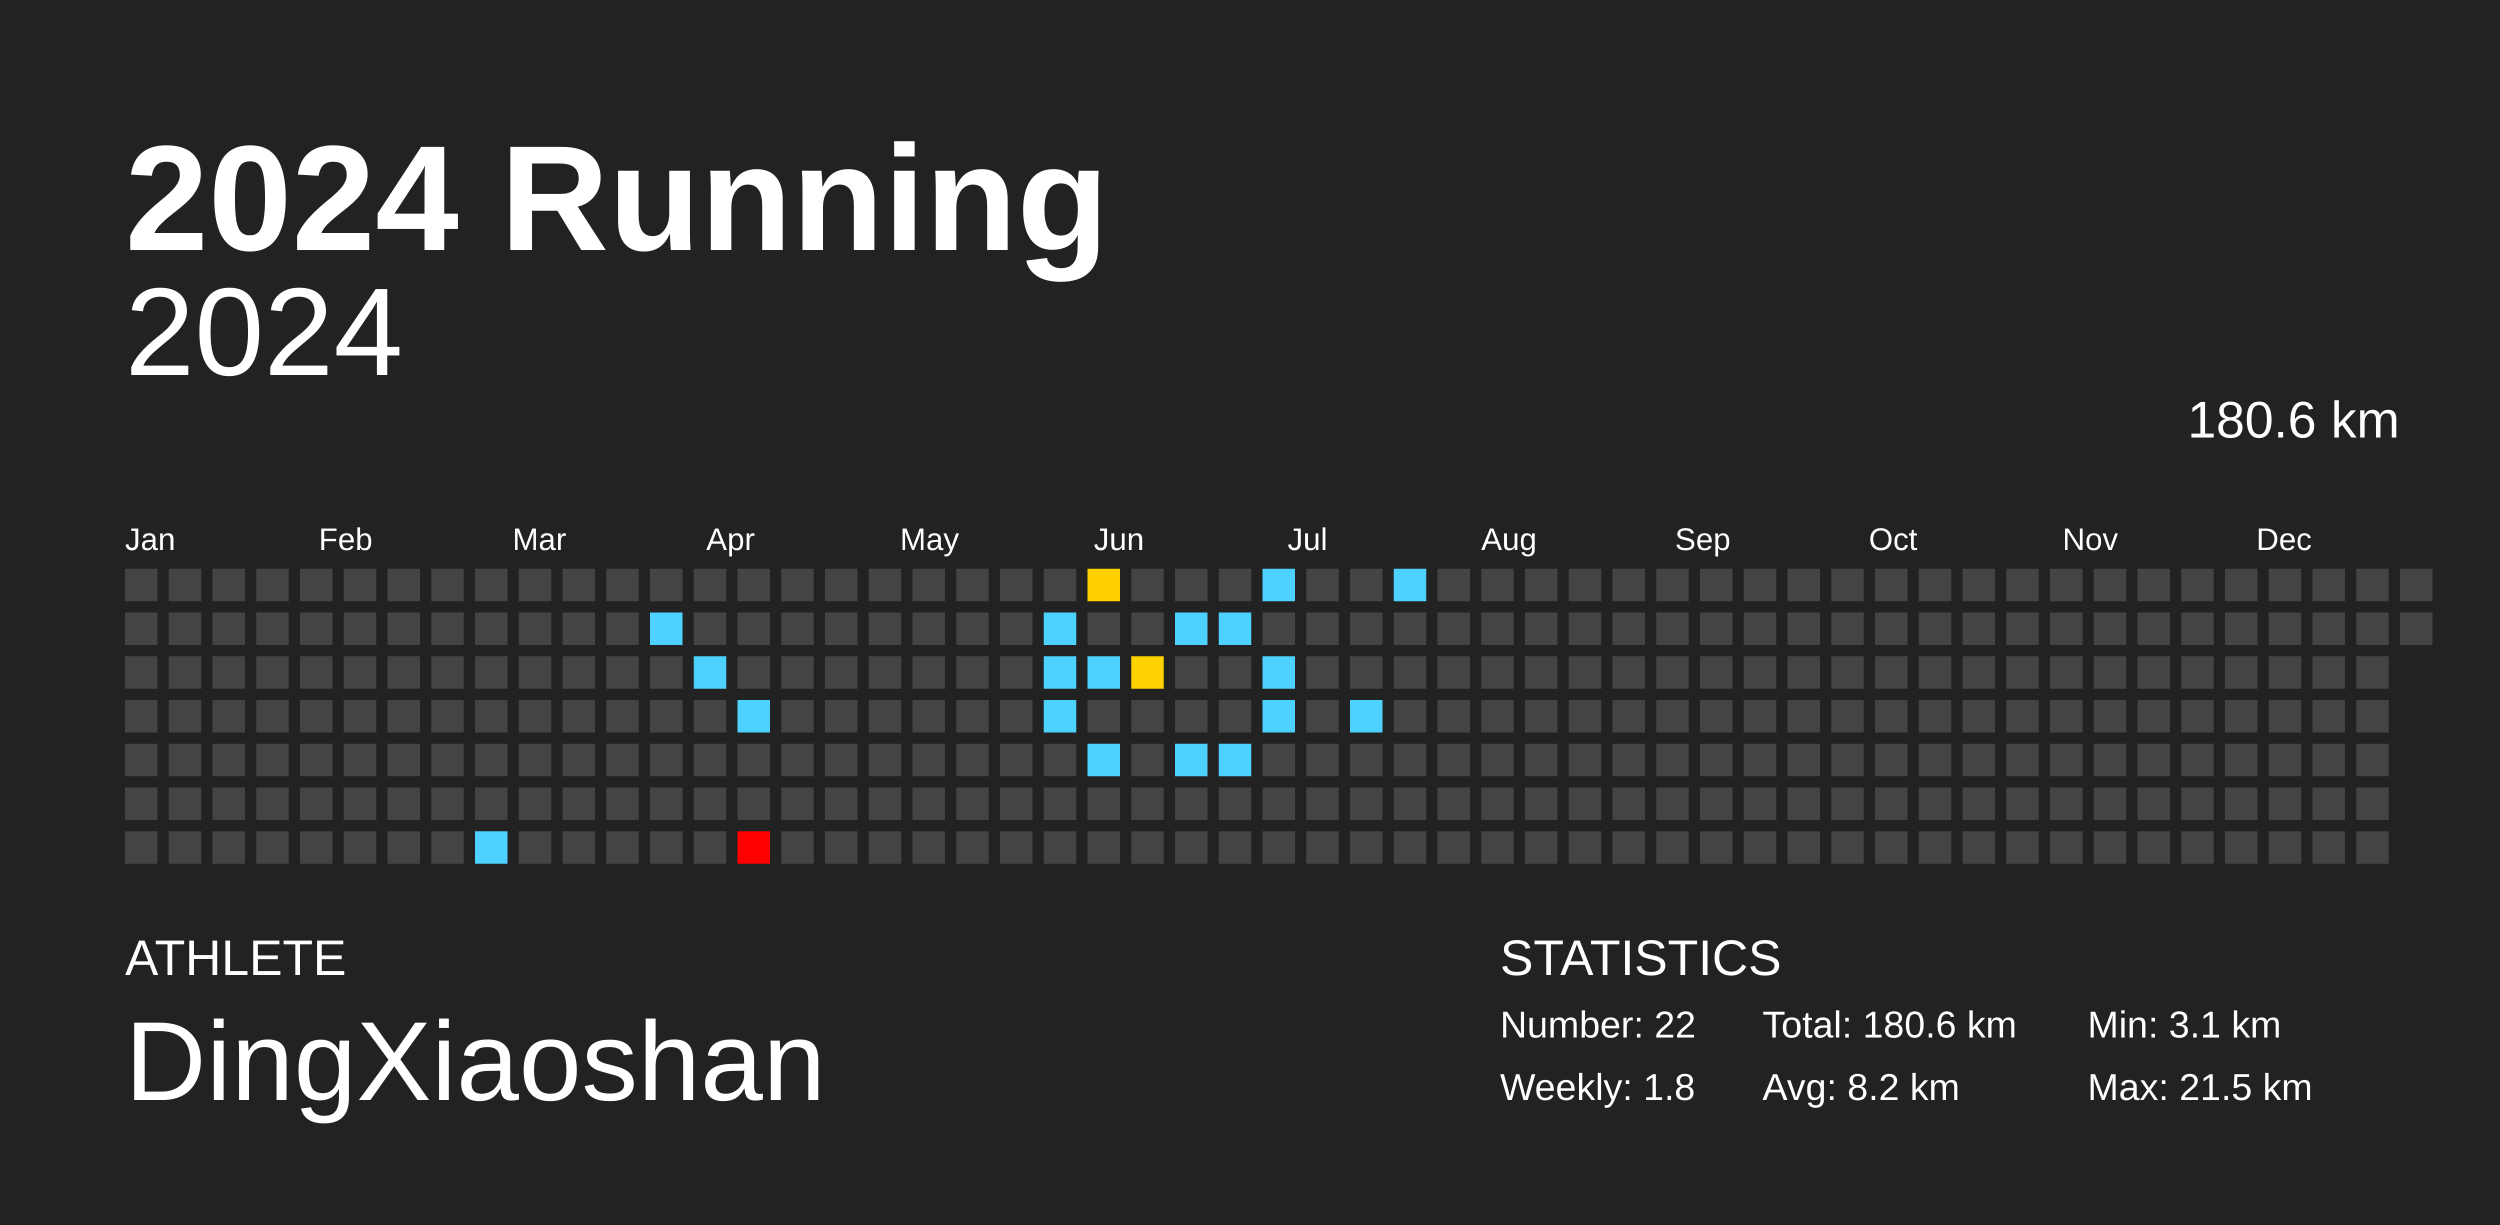
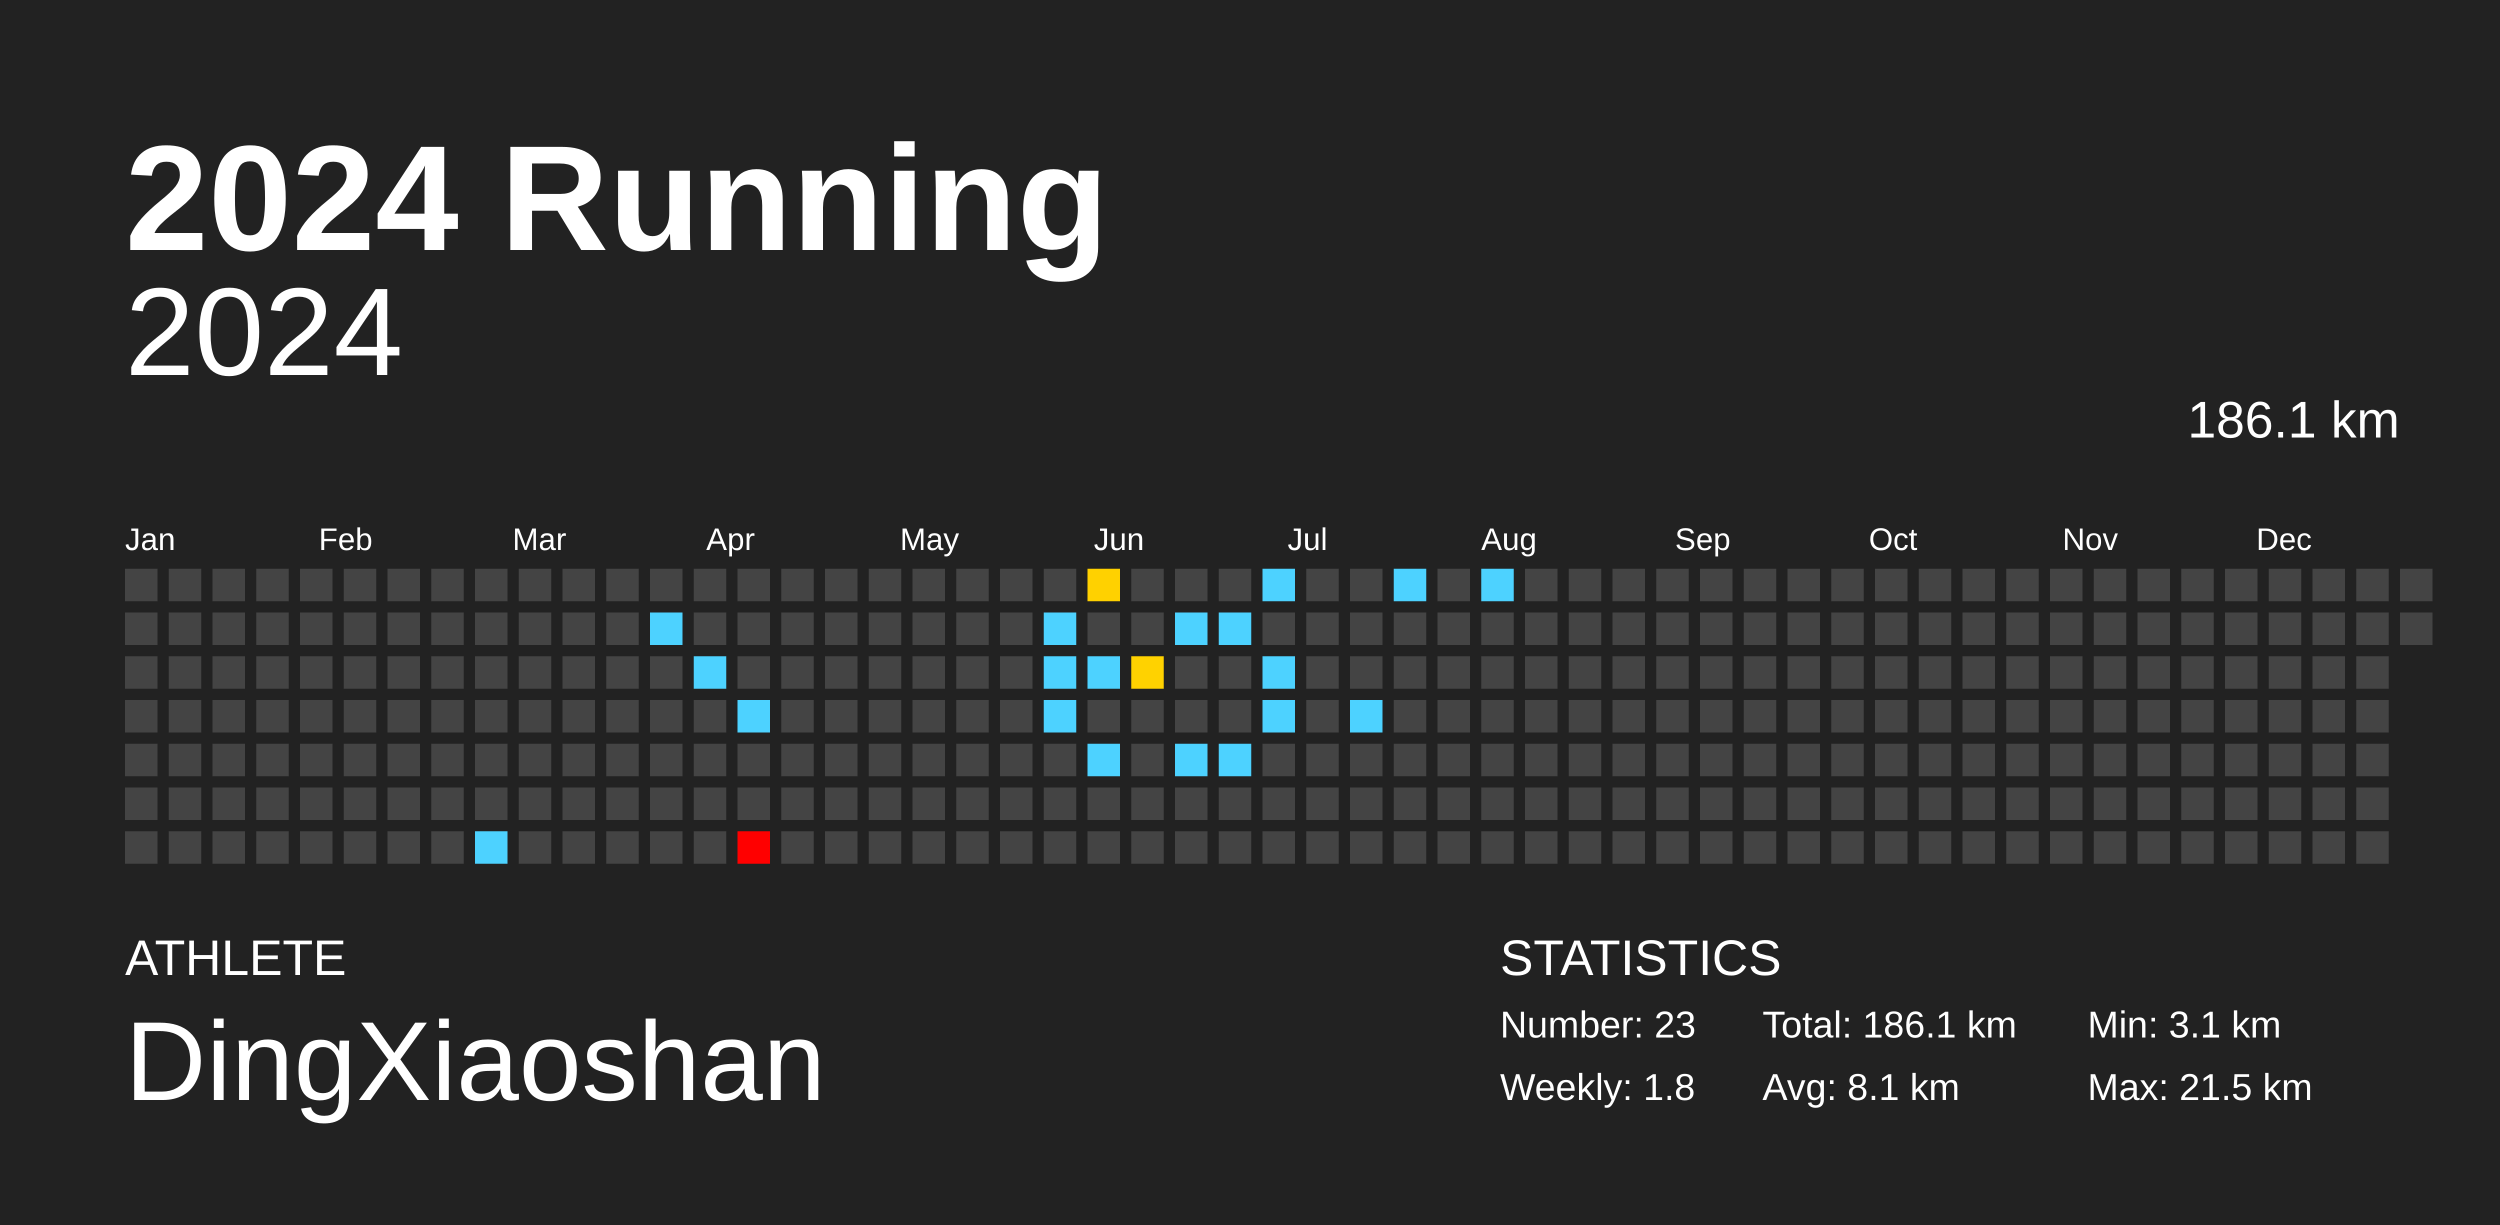
<svg xmlns="http://www.w3.org/2000/svg" baseProfile="full" height="98mm" version="1.1" viewBox="0,0,200,98" width="200mm">
  <defs />
  <rect fill="#222222" height="98" width="200" x="0" y="0" />
  <text fill="#FFFFFF" style="font-size:12px; font-family:Arial; font-weight:bold;" x="10" y="20">2024 Running</text>
  <text fill="#FFFFFF" style="font-size:4px; font-family:Arial" x="10" y="78">ATHLETE</text>
  <text fill="#FFFFFF" style="font-size:9px; font-family:Arial" x="10" y="88">DingXiaoshan</text>
  <text fill="#FFFFFF" style="font-size:4px; font-family:Arial" x="120" y="78">STATISTICS</text>
-   <text fill="#FFFFFF" style="font-size:3px; font-family:Arial" x="120" y="83">Number: 22</text>
+   <text fill="#FFFFFF" style="font-size:3px; font-family:Arial" x="120" y="83">Number: 23</text>
  <text fill="#FFFFFF" style="font-size:3px; font-family:Arial" x="120" y="88">Weekly: 1.8</text>
-   <text fill="#FFFFFF" style="font-size:3px; font-family:Arial" x="141" y="83">Total: 180.6 km</text>
-   <text fill="#FFFFFF" style="font-size:3px; font-family:Arial" x="141" y="88">Avg: 8.2 km</text>
+   <text fill="#FFFFFF" style="font-size:3px; font-family:Arial" x="141" y="83">Total: 186.1 km</text>
+   <text fill="#FFFFFF" style="font-size:3px; font-family:Arial" x="141" y="88">Avg: 8.1 km</text>
  <text fill="#FFFFFF" style="font-size:3px; font-family:Arial" x="167" y="83">Min: 3.1 km</text>
  <text fill="#FFFFFF" style="font-size:3px; font-family:Arial" x="167" y="88">Max: 21.5 km</text>
  <text alignment-baseline="hanging" fill="#FFFFFF" style="font-size:10.0px; font-family:Arial;" x="10" y="30">2024</text>
-   <text alignment-baseline="hanging" fill="#FFFFFF" style="font-size:4.125px; font-family:Arial;" x="175" y="35">180.6 km</text>
+   <text alignment-baseline="hanging" fill="#FFFFFF" style="font-size:4.125px; font-family:Arial;" x="175" y="35">186.1 km</text>
  <text fill="#FFFFFF" style="font-size:2.5px; font-family:Arial" x="10.0" y="44">Jan</text>
  <text fill="#FFFFFF" style="font-size:2.5px; font-family:Arial" x="25.5" y="44">Feb</text>
  <text fill="#FFFFFF" style="font-size:2.5px; font-family:Arial" x="41.0" y="44">Mar</text>
  <text fill="#FFFFFF" style="font-size:2.5px; font-family:Arial" x="56.5" y="44">Apr</text>
  <text fill="#FFFFFF" style="font-size:2.5px; font-family:Arial" x="72.0" y="44">May</text>
  <text fill="#FFFFFF" style="font-size:2.5px; font-family:Arial" x="87.5" y="44">Jun</text>
  <text fill="#FFFFFF" style="font-size:2.5px; font-family:Arial" x="103.0" y="44">Jul</text>
  <text fill="#FFFFFF" style="font-size:2.5px; font-family:Arial" x="118.5" y="44">Aug</text>
  <text fill="#FFFFFF" style="font-size:2.5px; font-family:Arial" x="134.0" y="44">Sep</text>
  <text fill="#FFFFFF" style="font-size:2.5px; font-family:Arial" x="149.5" y="44">Oct</text>
  <text fill="#FFFFFF" style="font-size:2.5px; font-family:Arial" x="165.0" y="44">Nov</text>
  <text fill="#FFFFFF" style="font-size:2.5px; font-family:Arial" x="180.5" y="44">Dec</text>
  <rect fill="#444444" height="2.6" width="2.6" x="10.0" y="45.5" />
  <rect fill="#444444" height="2.6" width="2.6" x="10.0" y="49.0" />
  <rect fill="#444444" height="2.6" width="2.6" x="10.0" y="52.5" />
  <rect fill="#444444" height="2.6" width="2.6" x="10.0" y="56.0" />
  <rect fill="#444444" height="2.6" width="2.6" x="10.0" y="59.5" />
  <rect fill="#444444" height="2.6" width="2.6" x="10.0" y="63.0" />
  <rect fill="#444444" height="2.6" width="2.6" x="10.0" y="66.5" />
  <rect fill="#444444" height="2.6" width="2.6" x="13.5" y="45.5" />
  <rect fill="#444444" height="2.6" width="2.6" x="13.5" y="49.0" />
  <rect fill="#444444" height="2.6" width="2.6" x="13.5" y="52.5" />
  <rect fill="#444444" height="2.6" width="2.6" x="13.5" y="56.0" />
  <rect fill="#444444" height="2.6" width="2.6" x="13.5" y="59.5" />
  <rect fill="#444444" height="2.6" width="2.6" x="13.5" y="63.0" />
  <rect fill="#444444" height="2.6" width="2.6" x="13.5" y="66.5" />
  <rect fill="#444444" height="2.6" width="2.6" x="17.0" y="45.5" />
  <rect fill="#444444" height="2.6" width="2.6" x="17.0" y="49.0" />
  <rect fill="#444444" height="2.6" width="2.6" x="17.0" y="52.5" />
  <rect fill="#444444" height="2.6" width="2.6" x="17.0" y="56.0" />
  <rect fill="#444444" height="2.6" width="2.6" x="17.0" y="59.5" />
  <rect fill="#444444" height="2.6" width="2.6" x="17.0" y="63.0" />
  <rect fill="#444444" height="2.6" width="2.6" x="17.0" y="66.5" />
  <rect fill="#444444" height="2.6" width="2.6" x="20.5" y="45.5" />
  <rect fill="#444444" height="2.6" width="2.6" x="20.5" y="49.0" />
  <rect fill="#444444" height="2.6" width="2.6" x="20.5" y="52.5" />
  <rect fill="#444444" height="2.6" width="2.6" x="20.5" y="56.0" />
  <rect fill="#444444" height="2.6" width="2.6" x="20.5" y="59.5" />
  <rect fill="#444444" height="2.6" width="2.6" x="20.5" y="63.0" />
  <rect fill="#444444" height="2.6" width="2.6" x="20.5" y="66.5" />
  <rect fill="#444444" height="2.6" width="2.6" x="24.0" y="45.5" />
  <rect fill="#444444" height="2.6" width="2.6" x="24.0" y="49.0" />
  <rect fill="#444444" height="2.6" width="2.6" x="24.0" y="52.5" />
  <rect fill="#444444" height="2.6" width="2.6" x="24.0" y="56.0" />
  <rect fill="#444444" height="2.6" width="2.6" x="24.0" y="59.5" />
  <rect fill="#444444" height="2.6" width="2.6" x="24.0" y="63.0" />
  <rect fill="#444444" height="2.6" width="2.6" x="24.0" y="66.5" />
  <rect fill="#444444" height="2.6" width="2.6" x="27.5" y="45.5" />
  <rect fill="#444444" height="2.6" width="2.6" x="27.5" y="49.0" />
  <rect fill="#444444" height="2.6" width="2.6" x="27.5" y="52.5" />
  <rect fill="#444444" height="2.6" width="2.6" x="27.5" y="56.0" />
  <rect fill="#444444" height="2.6" width="2.6" x="27.5" y="59.5" />
  <rect fill="#444444" height="2.6" width="2.6" x="27.5" y="63.0" />
  <rect fill="#444444" height="2.6" width="2.6" x="27.5" y="66.5" />
  <rect fill="#444444" height="2.6" width="2.6" x="31.0" y="45.5" />
  <rect fill="#444444" height="2.6" width="2.6" x="31.0" y="49.0" />
  <rect fill="#444444" height="2.6" width="2.6" x="31.0" y="52.5" />
  <rect fill="#444444" height="2.6" width="2.6" x="31.0" y="56.0" />
  <rect fill="#444444" height="2.6" width="2.6" x="31.0" y="59.5" />
  <rect fill="#444444" height="2.6" width="2.6" x="31.0" y="63.0" />
  <rect fill="#444444" height="2.6" width="2.6" x="31.0" y="66.5" />
  <rect fill="#444444" height="2.6" width="2.6" x="34.5" y="45.5" />
  <rect fill="#444444" height="2.6" width="2.6" x="34.5" y="49.0" />
  <rect fill="#444444" height="2.6" width="2.6" x="34.5" y="52.5" />
  <rect fill="#444444" height="2.6" width="2.6" x="34.5" y="56.0" />
  <rect fill="#444444" height="2.6" width="2.6" x="34.5" y="59.5" />
  <rect fill="#444444" height="2.6" width="2.6" x="34.5" y="63.0" />
  <rect fill="#444444" height="2.6" width="2.6" x="34.5" y="66.5" />
  <rect fill="#444444" height="2.6" width="2.6" x="38.0" y="45.5" />
  <rect fill="#444444" height="2.6" width="2.6" x="38.0" y="49.0" />
  <rect fill="#444444" height="2.6" width="2.6" x="38.0" y="52.5" />
  <rect fill="#444444" height="2.6" width="2.6" x="38.0" y="56.0" />
  <rect fill="#444444" height="2.6" width="2.6" x="38.0" y="59.5" />
  <rect fill="#444444" height="2.6" width="2.6" x="38.0" y="63.0" />
  <rect fill="#4dd2ff" height="2.6" width="2.6" x="38.0" y="66.5" />
  <rect fill="#444444" height="2.6" width="2.6" x="41.5" y="45.5" />
  <rect fill="#444444" height="2.6" width="2.6" x="41.5" y="49.0" />
  <rect fill="#444444" height="2.6" width="2.6" x="41.5" y="52.5" />
  <rect fill="#444444" height="2.6" width="2.6" x="41.5" y="56.0" />
  <rect fill="#444444" height="2.6" width="2.6" x="41.5" y="59.5" />
  <rect fill="#444444" height="2.6" width="2.6" x="41.5" y="63.0" />
  <rect fill="#444444" height="2.6" width="2.6" x="41.5" y="66.5" />
  <rect fill="#444444" height="2.6" width="2.6" x="45.0" y="45.5" />
  <rect fill="#444444" height="2.6" width="2.6" x="45.0" y="49.0" />
  <rect fill="#444444" height="2.6" width="2.6" x="45.0" y="52.5" />
  <rect fill="#444444" height="2.6" width="2.6" x="45.0" y="56.0" />
  <rect fill="#444444" height="2.6" width="2.6" x="45.0" y="59.5" />
  <rect fill="#444444" height="2.6" width="2.6" x="45.0" y="63.0" />
  <rect fill="#444444" height="2.6" width="2.6" x="45.0" y="66.5" />
  <rect fill="#444444" height="2.6" width="2.6" x="48.5" y="45.5" />
  <rect fill="#444444" height="2.6" width="2.6" x="48.5" y="49.0" />
  <rect fill="#444444" height="2.6" width="2.6" x="48.5" y="52.5" />
  <rect fill="#444444" height="2.6" width="2.6" x="48.5" y="56.0" />
  <rect fill="#444444" height="2.6" width="2.6" x="48.5" y="59.5" />
  <rect fill="#444444" height="2.6" width="2.6" x="48.5" y="63.0" />
  <rect fill="#444444" height="2.6" width="2.6" x="48.5" y="66.5" />
  <rect fill="#444444" height="2.6" width="2.6" x="52.0" y="45.5" />
  <rect fill="#4dd2ff" height="2.6" width="2.6" x="52.0" y="49.0" />
  <rect fill="#444444" height="2.6" width="2.6" x="52.0" y="52.5" />
  <rect fill="#444444" height="2.6" width="2.6" x="52.0" y="56.0" />
  <rect fill="#444444" height="2.6" width="2.6" x="52.0" y="59.5" />
  <rect fill="#444444" height="2.6" width="2.6" x="52.0" y="63.0" />
  <rect fill="#444444" height="2.6" width="2.6" x="52.0" y="66.5" />
  <rect fill="#444444" height="2.6" width="2.6" x="55.5" y="45.5" />
  <rect fill="#444444" height="2.6" width="2.6" x="55.5" y="49.0" />
  <rect fill="#4dd2ff" height="2.6" width="2.6" x="55.5" y="52.5" />
  <rect fill="#444444" height="2.6" width="2.6" x="55.5" y="56.0" />
  <rect fill="#444444" height="2.6" width="2.6" x="55.5" y="59.5" />
  <rect fill="#444444" height="2.6" width="2.6" x="55.5" y="63.0" />
  <rect fill="#444444" height="2.6" width="2.6" x="55.5" y="66.5" />
  <rect fill="#444444" height="2.6" width="2.6" x="59.0" y="45.5" />
  <rect fill="#444444" height="2.6" width="2.6" x="59.0" y="49.0" />
  <rect fill="#444444" height="2.6" width="2.6" x="59.0" y="52.5" />
  <rect fill="#4dd2ff" height="2.6" width="2.6" x="59.0" y="56.0" />
  <rect fill="#444444" height="2.6" width="2.6" x="59.0" y="59.5" />
  <rect fill="#444444" height="2.6" width="2.6" x="59.0" y="63.0" />
  <rect fill="red" height="2.6" width="2.6" x="59.0" y="66.5" />
  <rect fill="#444444" height="2.6" width="2.6" x="62.5" y="45.5" />
  <rect fill="#444444" height="2.6" width="2.6" x="62.5" y="49.0" />
  <rect fill="#444444" height="2.6" width="2.6" x="62.5" y="52.5" />
  <rect fill="#444444" height="2.6" width="2.6" x="62.5" y="56.0" />
  <rect fill="#444444" height="2.6" width="2.6" x="62.5" y="59.5" />
  <rect fill="#444444" height="2.6" width="2.6" x="62.5" y="63.0" />
  <rect fill="#444444" height="2.6" width="2.6" x="62.5" y="66.5" />
  <rect fill="#444444" height="2.6" width="2.6" x="66.0" y="45.5" />
  <rect fill="#444444" height="2.6" width="2.6" x="66.0" y="49.0" />
  <rect fill="#444444" height="2.6" width="2.6" x="66.0" y="52.5" />
  <rect fill="#444444" height="2.6" width="2.6" x="66.0" y="56.0" />
  <rect fill="#444444" height="2.6" width="2.6" x="66.0" y="59.5" />
  <rect fill="#444444" height="2.6" width="2.6" x="66.0" y="63.0" />
  <rect fill="#444444" height="2.6" width="2.6" x="66.0" y="66.5" />
  <rect fill="#444444" height="2.6" width="2.6" x="69.5" y="45.5" />
  <rect fill="#444444" height="2.6" width="2.6" x="69.5" y="49.0" />
  <rect fill="#444444" height="2.6" width="2.6" x="69.5" y="52.5" />
  <rect fill="#444444" height="2.6" width="2.6" x="69.5" y="56.0" />
  <rect fill="#444444" height="2.6" width="2.6" x="69.5" y="59.5" />
  <rect fill="#444444" height="2.6" width="2.6" x="69.5" y="63.0" />
  <rect fill="#444444" height="2.6" width="2.6" x="69.5" y="66.5" />
  <rect fill="#444444" height="2.6" width="2.6" x="73.0" y="45.5" />
  <rect fill="#444444" height="2.6" width="2.6" x="73.0" y="49.0" />
  <rect fill="#444444" height="2.6" width="2.6" x="73.0" y="52.5" />
  <rect fill="#444444" height="2.6" width="2.6" x="73.0" y="56.0" />
  <rect fill="#444444" height="2.6" width="2.6" x="73.0" y="59.5" />
  <rect fill="#444444" height="2.6" width="2.6" x="73.0" y="63.0" />
  <rect fill="#444444" height="2.6" width="2.6" x="73.0" y="66.5" />
  <rect fill="#444444" height="2.6" width="2.6" x="76.5" y="45.5" />
  <rect fill="#444444" height="2.6" width="2.6" x="76.5" y="49.0" />
  <rect fill="#444444" height="2.6" width="2.6" x="76.5" y="52.5" />
  <rect fill="#444444" height="2.6" width="2.6" x="76.5" y="56.0" />
  <rect fill="#444444" height="2.6" width="2.6" x="76.5" y="59.5" />
  <rect fill="#444444" height="2.6" width="2.6" x="76.5" y="63.0" />
  <rect fill="#444444" height="2.6" width="2.6" x="76.5" y="66.5" />
  <rect fill="#444444" height="2.6" width="2.6" x="80.0" y="45.5" />
  <rect fill="#444444" height="2.6" width="2.6" x="80.0" y="49.0" />
  <rect fill="#444444" height="2.6" width="2.6" x="80.0" y="52.5" />
  <rect fill="#444444" height="2.6" width="2.6" x="80.0" y="56.0" />
  <rect fill="#444444" height="2.6" width="2.6" x="80.0" y="59.5" />
  <rect fill="#444444" height="2.6" width="2.6" x="80.0" y="63.0" />
  <rect fill="#444444" height="2.6" width="2.6" x="80.0" y="66.5" />
  <rect fill="#444444" height="2.6" width="2.6" x="83.5" y="45.5" />
  <rect fill="#4dd2ff" height="2.6" width="2.6" x="83.5" y="49.0" />
  <rect fill="#4dd2ff" height="2.6" width="2.6" x="83.5" y="52.5" />
  <rect fill="#4dd2ff" height="2.6" width="2.6" x="83.5" y="56.0" />
  <rect fill="#444444" height="2.6" width="2.6" x="83.5" y="59.5" />
  <rect fill="#444444" height="2.6" width="2.6" x="83.5" y="63.0" />
  <rect fill="#444444" height="2.6" width="2.6" x="83.5" y="66.5" />
  <rect fill="#ffd100" height="2.6" width="2.6" x="87.0" y="45.5" />
  <rect fill="#444444" height="2.6" width="2.6" x="87.0" y="49.0" />
  <rect fill="#4dd2ff" height="2.6" width="2.6" x="87.0" y="52.5" />
  <rect fill="#444444" height="2.6" width="2.6" x="87.0" y="56.0" />
  <rect fill="#4dd2ff" height="2.6" width="2.6" x="87.0" y="59.5" />
  <rect fill="#444444" height="2.6" width="2.6" x="87.0" y="63.0" />
  <rect fill="#444444" height="2.6" width="2.6" x="87.0" y="66.5" />
  <rect fill="#444444" height="2.6" width="2.6" x="90.5" y="45.5" />
  <rect fill="#444444" height="2.6" width="2.6" x="90.5" y="49.0" />
  <rect fill="#ffd200" height="2.6" width="2.6" x="90.5" y="52.5" />
  <rect fill="#444444" height="2.6" width="2.6" x="90.5" y="56.0" />
  <rect fill="#444444" height="2.6" width="2.6" x="90.5" y="59.5" />
  <rect fill="#444444" height="2.6" width="2.6" x="90.5" y="63.0" />
  <rect fill="#444444" height="2.6" width="2.6" x="90.5" y="66.5" />
  <rect fill="#444444" height="2.6" width="2.6" x="94.0" y="45.5" />
  <rect fill="#4dd2ff" height="2.6" width="2.6" x="94.0" y="49.0" />
  <rect fill="#444444" height="2.6" width="2.6" x="94.0" y="52.5" />
  <rect fill="#444444" height="2.6" width="2.6" x="94.0" y="56.0" />
  <rect fill="#4dd2ff" height="2.6" width="2.6" x="94.0" y="59.5" />
  <rect fill="#444444" height="2.6" width="2.6" x="94.0" y="63.0" />
  <rect fill="#444444" height="2.6" width="2.6" x="94.0" y="66.5" />
  <rect fill="#444444" height="2.6" width="2.6" x="97.5" y="45.5" />
  <rect fill="#4dd2ff" height="2.6" width="2.6" x="97.5" y="49.0" />
  <rect fill="#444444" height="2.6" width="2.6" x="97.5" y="52.5" />
  <rect fill="#444444" height="2.6" width="2.6" x="97.5" y="56.0" />
  <rect fill="#4dd2ff" height="2.6" width="2.6" x="97.5" y="59.5" />
  <rect fill="#444444" height="2.6" width="2.6" x="97.5" y="63.0" />
  <rect fill="#444444" height="2.6" width="2.6" x="97.5" y="66.5" />
  <rect fill="#4dd2ff" height="2.6" width="2.6" x="101.0" y="45.5" />
  <rect fill="#444444" height="2.6" width="2.6" x="101.0" y="49.0" />
  <rect fill="#4dd2ff" height="2.6" width="2.6" x="101.0" y="52.5" />
  <rect fill="#4dd2ff" height="2.6" width="2.6" x="101.0" y="56.0" />
  <rect fill="#444444" height="2.6" width="2.6" x="101.0" y="59.5" />
  <rect fill="#444444" height="2.6" width="2.6" x="101.0" y="63.0" />
  <rect fill="#444444" height="2.6" width="2.6" x="101.0" y="66.5" />
  <rect fill="#444444" height="2.6" width="2.6" x="104.5" y="45.5" />
  <rect fill="#444444" height="2.6" width="2.6" x="104.5" y="49.0" />
  <rect fill="#444444" height="2.6" width="2.6" x="104.5" y="52.5" />
  <rect fill="#444444" height="2.6" width="2.6" x="104.5" y="56.0" />
  <rect fill="#444444" height="2.6" width="2.6" x="104.5" y="59.5" />
  <rect fill="#444444" height="2.6" width="2.6" x="104.5" y="63.0" />
  <rect fill="#444444" height="2.6" width="2.6" x="104.5" y="66.5" />
  <rect fill="#444444" height="2.6" width="2.6" x="108.0" y="45.5" />
  <rect fill="#444444" height="2.6" width="2.6" x="108.0" y="49.0" />
  <rect fill="#444444" height="2.6" width="2.6" x="108.0" y="52.5" />
  <rect fill="#4dd2ff" height="2.6" width="2.6" x="108.0" y="56.0" />
  <rect fill="#444444" height="2.6" width="2.6" x="108.0" y="59.5" />
  <rect fill="#444444" height="2.6" width="2.6" x="108.0" y="63.0" />
  <rect fill="#444444" height="2.6" width="2.6" x="108.0" y="66.5" />
  <rect fill="#4dd2ff" height="2.6" width="2.6" x="111.5" y="45.5" />
  <rect fill="#444444" height="2.6" width="2.6" x="111.5" y="49.0" />
  <rect fill="#444444" height="2.6" width="2.6" x="111.5" y="52.5" />
  <rect fill="#444444" height="2.6" width="2.6" x="111.5" y="56.0" />
  <rect fill="#444444" height="2.6" width="2.6" x="111.5" y="59.5" />
  <rect fill="#444444" height="2.6" width="2.6" x="111.5" y="63.0" />
  <rect fill="#444444" height="2.6" width="2.6" x="111.5" y="66.5" />
  <rect fill="#444444" height="2.6" width="2.6" x="115.0" y="45.5" />
  <rect fill="#444444" height="2.6" width="2.6" x="115.0" y="49.0" />
  <rect fill="#444444" height="2.6" width="2.6" x="115.0" y="52.5" />
  <rect fill="#444444" height="2.6" width="2.6" x="115.0" y="56.0" />
  <rect fill="#444444" height="2.6" width="2.6" x="115.0" y="59.5" />
  <rect fill="#444444" height="2.6" width="2.6" x="115.0" y="63.0" />
  <rect fill="#444444" height="2.6" width="2.6" x="115.0" y="66.5" />
-   <rect fill="#444444" height="2.6" width="2.6" x="118.5" y="45.5" />
+   <rect fill="#4dd2ff" height="2.6" width="2.6" x="118.5" y="45.5" />
  <rect fill="#444444" height="2.6" width="2.6" x="118.5" y="49.0" />
  <rect fill="#444444" height="2.6" width="2.6" x="118.5" y="52.5" />
  <rect fill="#444444" height="2.6" width="2.6" x="118.5" y="56.0" />
  <rect fill="#444444" height="2.6" width="2.6" x="118.5" y="59.5" />
  <rect fill="#444444" height="2.6" width="2.6" x="118.5" y="63.0" />
  <rect fill="#444444" height="2.6" width="2.6" x="118.5" y="66.5" />
  <rect fill="#444444" height="2.6" width="2.6" x="122.0" y="45.5" />
  <rect fill="#444444" height="2.6" width="2.6" x="122.0" y="49.0" />
  <rect fill="#444444" height="2.6" width="2.6" x="122.0" y="52.5" />
  <rect fill="#444444" height="2.6" width="2.6" x="122.0" y="56.0" />
  <rect fill="#444444" height="2.6" width="2.6" x="122.0" y="59.5" />
  <rect fill="#444444" height="2.6" width="2.6" x="122.0" y="63.0" />
  <rect fill="#444444" height="2.6" width="2.6" x="122.0" y="66.5" />
  <rect fill="#444444" height="2.6" width="2.6" x="125.5" y="45.5" />
  <rect fill="#444444" height="2.6" width="2.6" x="125.5" y="49.0" />
  <rect fill="#444444" height="2.6" width="2.6" x="125.5" y="52.5" />
  <rect fill="#444444" height="2.6" width="2.6" x="125.5" y="56.0" />
  <rect fill="#444444" height="2.6" width="2.6" x="125.5" y="59.5" />
  <rect fill="#444444" height="2.6" width="2.6" x="125.5" y="63.0" />
  <rect fill="#444444" height="2.6" width="2.6" x="125.5" y="66.5" />
  <rect fill="#444444" height="2.6" width="2.6" x="129.0" y="45.5" />
  <rect fill="#444444" height="2.6" width="2.6" x="129.0" y="49.0" />
  <rect fill="#444444" height="2.6" width="2.6" x="129.0" y="52.5" />
  <rect fill="#444444" height="2.6" width="2.6" x="129.0" y="56.0" />
  <rect fill="#444444" height="2.6" width="2.6" x="129.0" y="59.5" />
  <rect fill="#444444" height="2.6" width="2.6" x="129.0" y="63.0" />
  <rect fill="#444444" height="2.6" width="2.6" x="129.0" y="66.5" />
  <rect fill="#444444" height="2.6" width="2.6" x="132.5" y="45.5" />
  <rect fill="#444444" height="2.6" width="2.6" x="132.5" y="49.0" />
  <rect fill="#444444" height="2.6" width="2.6" x="132.5" y="52.5" />
  <rect fill="#444444" height="2.6" width="2.6" x="132.5" y="56.0" />
  <rect fill="#444444" height="2.6" width="2.6" x="132.5" y="59.5" />
  <rect fill="#444444" height="2.6" width="2.6" x="132.5" y="63.0" />
  <rect fill="#444444" height="2.6" width="2.6" x="132.5" y="66.5" />
  <rect fill="#444444" height="2.6" width="2.6" x="136.0" y="45.5" />
  <rect fill="#444444" height="2.6" width="2.6" x="136.0" y="49.0" />
  <rect fill="#444444" height="2.6" width="2.6" x="136.0" y="52.5" />
  <rect fill="#444444" height="2.6" width="2.6" x="136.0" y="56.0" />
  <rect fill="#444444" height="2.6" width="2.6" x="136.0" y="59.5" />
  <rect fill="#444444" height="2.6" width="2.6" x="136.0" y="63.0" />
  <rect fill="#444444" height="2.6" width="2.6" x="136.0" y="66.5" />
  <rect fill="#444444" height="2.6" width="2.6" x="139.5" y="45.5" />
  <rect fill="#444444" height="2.6" width="2.6" x="139.5" y="49.0" />
  <rect fill="#444444" height="2.6" width="2.6" x="139.5" y="52.5" />
  <rect fill="#444444" height="2.6" width="2.6" x="139.5" y="56.0" />
  <rect fill="#444444" height="2.6" width="2.6" x="139.5" y="59.5" />
  <rect fill="#444444" height="2.6" width="2.6" x="139.5" y="63.0" />
  <rect fill="#444444" height="2.6" width="2.6" x="139.5" y="66.5" />
  <rect fill="#444444" height="2.6" width="2.6" x="143.0" y="45.5" />
  <rect fill="#444444" height="2.6" width="2.6" x="143.0" y="49.0" />
  <rect fill="#444444" height="2.6" width="2.6" x="143.0" y="52.5" />
  <rect fill="#444444" height="2.6" width="2.6" x="143.0" y="56.0" />
  <rect fill="#444444" height="2.6" width="2.6" x="143.0" y="59.5" />
  <rect fill="#444444" height="2.6" width="2.6" x="143.0" y="63.0" />
  <rect fill="#444444" height="2.6" width="2.6" x="143.0" y="66.5" />
  <rect fill="#444444" height="2.6" width="2.6" x="146.5" y="45.5" />
  <rect fill="#444444" height="2.6" width="2.6" x="146.5" y="49.0" />
  <rect fill="#444444" height="2.6" width="2.6" x="146.5" y="52.5" />
  <rect fill="#444444" height="2.6" width="2.6" x="146.5" y="56.0" />
  <rect fill="#444444" height="2.6" width="2.6" x="146.5" y="59.5" />
  <rect fill="#444444" height="2.6" width="2.6" x="146.5" y="63.0" />
  <rect fill="#444444" height="2.6" width="2.6" x="146.5" y="66.5" />
  <rect fill="#444444" height="2.6" width="2.6" x="150.0" y="45.5" />
  <rect fill="#444444" height="2.6" width="2.6" x="150.0" y="49.0" />
  <rect fill="#444444" height="2.6" width="2.6" x="150.0" y="52.5" />
  <rect fill="#444444" height="2.6" width="2.6" x="150.0" y="56.0" />
  <rect fill="#444444" height="2.6" width="2.6" x="150.0" y="59.5" />
  <rect fill="#444444" height="2.6" width="2.6" x="150.0" y="63.0" />
  <rect fill="#444444" height="2.6" width="2.6" x="150.0" y="66.5" />
  <rect fill="#444444" height="2.6" width="2.6" x="153.5" y="45.5" />
  <rect fill="#444444" height="2.6" width="2.6" x="153.5" y="49.0" />
  <rect fill="#444444" height="2.6" width="2.6" x="153.5" y="52.5" />
  <rect fill="#444444" height="2.6" width="2.6" x="153.5" y="56.0" />
  <rect fill="#444444" height="2.6" width="2.6" x="153.5" y="59.5" />
  <rect fill="#444444" height="2.6" width="2.6" x="153.5" y="63.0" />
  <rect fill="#444444" height="2.6" width="2.6" x="153.5" y="66.5" />
  <rect fill="#444444" height="2.6" width="2.6" x="157.0" y="45.5" />
  <rect fill="#444444" height="2.6" width="2.6" x="157.0" y="49.0" />
  <rect fill="#444444" height="2.6" width="2.6" x="157.0" y="52.5" />
  <rect fill="#444444" height="2.6" width="2.6" x="157.0" y="56.0" />
  <rect fill="#444444" height="2.6" width="2.6" x="157.0" y="59.5" />
  <rect fill="#444444" height="2.6" width="2.6" x="157.0" y="63.0" />
  <rect fill="#444444" height="2.6" width="2.6" x="157.0" y="66.5" />
  <rect fill="#444444" height="2.6" width="2.6" x="160.5" y="45.5" />
  <rect fill="#444444" height="2.6" width="2.6" x="160.5" y="49.0" />
  <rect fill="#444444" height="2.6" width="2.6" x="160.5" y="52.5" />
  <rect fill="#444444" height="2.6" width="2.6" x="160.5" y="56.0" />
  <rect fill="#444444" height="2.6" width="2.6" x="160.5" y="59.5" />
  <rect fill="#444444" height="2.6" width="2.6" x="160.5" y="63.0" />
  <rect fill="#444444" height="2.6" width="2.6" x="160.5" y="66.5" />
  <rect fill="#444444" height="2.6" width="2.6" x="164.0" y="45.5" />
  <rect fill="#444444" height="2.6" width="2.6" x="164.0" y="49.0" />
  <rect fill="#444444" height="2.6" width="2.6" x="164.0" y="52.5" />
  <rect fill="#444444" height="2.6" width="2.6" x="164.0" y="56.0" />
  <rect fill="#444444" height="2.6" width="2.6" x="164.0" y="59.5" />
  <rect fill="#444444" height="2.6" width="2.6" x="164.0" y="63.0" />
  <rect fill="#444444" height="2.6" width="2.6" x="164.0" y="66.5" />
  <rect fill="#444444" height="2.6" width="2.6" x="167.5" y="45.5" />
  <rect fill="#444444" height="2.6" width="2.6" x="167.5" y="49.0" />
  <rect fill="#444444" height="2.6" width="2.6" x="167.5" y="52.5" />
  <rect fill="#444444" height="2.6" width="2.6" x="167.5" y="56.0" />
  <rect fill="#444444" height="2.6" width="2.6" x="167.5" y="59.5" />
  <rect fill="#444444" height="2.6" width="2.6" x="167.5" y="63.0" />
  <rect fill="#444444" height="2.6" width="2.6" x="167.5" y="66.5" />
  <rect fill="#444444" height="2.6" width="2.6" x="171.0" y="45.5" />
  <rect fill="#444444" height="2.6" width="2.6" x="171.0" y="49.0" />
  <rect fill="#444444" height="2.6" width="2.6" x="171.0" y="52.5" />
  <rect fill="#444444" height="2.6" width="2.6" x="171.0" y="56.0" />
  <rect fill="#444444" height="2.6" width="2.6" x="171.0" y="59.5" />
  <rect fill="#444444" height="2.6" width="2.6" x="171.0" y="63.0" />
  <rect fill="#444444" height="2.6" width="2.6" x="171.0" y="66.5" />
  <rect fill="#444444" height="2.6" width="2.6" x="174.5" y="45.5" />
  <rect fill="#444444" height="2.6" width="2.6" x="174.5" y="49.0" />
  <rect fill="#444444" height="2.6" width="2.6" x="174.5" y="52.5" />
  <rect fill="#444444" height="2.6" width="2.6" x="174.5" y="56.0" />
  <rect fill="#444444" height="2.6" width="2.6" x="174.5" y="59.5" />
  <rect fill="#444444" height="2.6" width="2.6" x="174.5" y="63.0" />
  <rect fill="#444444" height="2.6" width="2.6" x="174.5" y="66.5" />
  <rect fill="#444444" height="2.6" width="2.6" x="178.0" y="45.5" />
  <rect fill="#444444" height="2.6" width="2.6" x="178.0" y="49.0" />
  <rect fill="#444444" height="2.6" width="2.6" x="178.0" y="52.5" />
  <rect fill="#444444" height="2.6" width="2.6" x="178.0" y="56.0" />
  <rect fill="#444444" height="2.6" width="2.6" x="178.0" y="59.5" />
  <rect fill="#444444" height="2.6" width="2.6" x="178.0" y="63.0" />
  <rect fill="#444444" height="2.6" width="2.6" x="178.0" y="66.5" />
  <rect fill="#444444" height="2.6" width="2.6" x="181.5" y="45.5" />
  <rect fill="#444444" height="2.6" width="2.6" x="181.5" y="49.0" />
  <rect fill="#444444" height="2.6" width="2.6" x="181.5" y="52.5" />
  <rect fill="#444444" height="2.6" width="2.6" x="181.5" y="56.0" />
  <rect fill="#444444" height="2.6" width="2.6" x="181.5" y="59.5" />
  <rect fill="#444444" height="2.6" width="2.6" x="181.5" y="63.0" />
  <rect fill="#444444" height="2.6" width="2.6" x="181.5" y="66.5" />
  <rect fill="#444444" height="2.6" width="2.6" x="185.0" y="45.5" />
  <rect fill="#444444" height="2.6" width="2.6" x="185.0" y="49.0" />
  <rect fill="#444444" height="2.6" width="2.6" x="185.0" y="52.5" />
  <rect fill="#444444" height="2.6" width="2.6" x="185.0" y="56.0" />
  <rect fill="#444444" height="2.6" width="2.6" x="185.0" y="59.5" />
  <rect fill="#444444" height="2.6" width="2.6" x="185.0" y="63.0" />
  <rect fill="#444444" height="2.6" width="2.6" x="185.0" y="66.5" />
  <rect fill="#444444" height="2.6" width="2.6" x="188.5" y="45.5" />
  <rect fill="#444444" height="2.6" width="2.6" x="188.5" y="49.0" />
  <rect fill="#444444" height="2.6" width="2.6" x="188.5" y="52.5" />
  <rect fill="#444444" height="2.6" width="2.6" x="188.5" y="56.0" />
  <rect fill="#444444" height="2.6" width="2.6" x="188.5" y="59.5" />
  <rect fill="#444444" height="2.6" width="2.6" x="188.5" y="63.0" />
  <rect fill="#444444" height="2.6" width="2.6" x="188.5" y="66.5" />
  <rect fill="#444444" height="2.6" width="2.6" x="192.0" y="45.5" />
  <rect fill="#444444" height="2.6" width="2.6" x="192.0" y="49.0" />
</svg>
